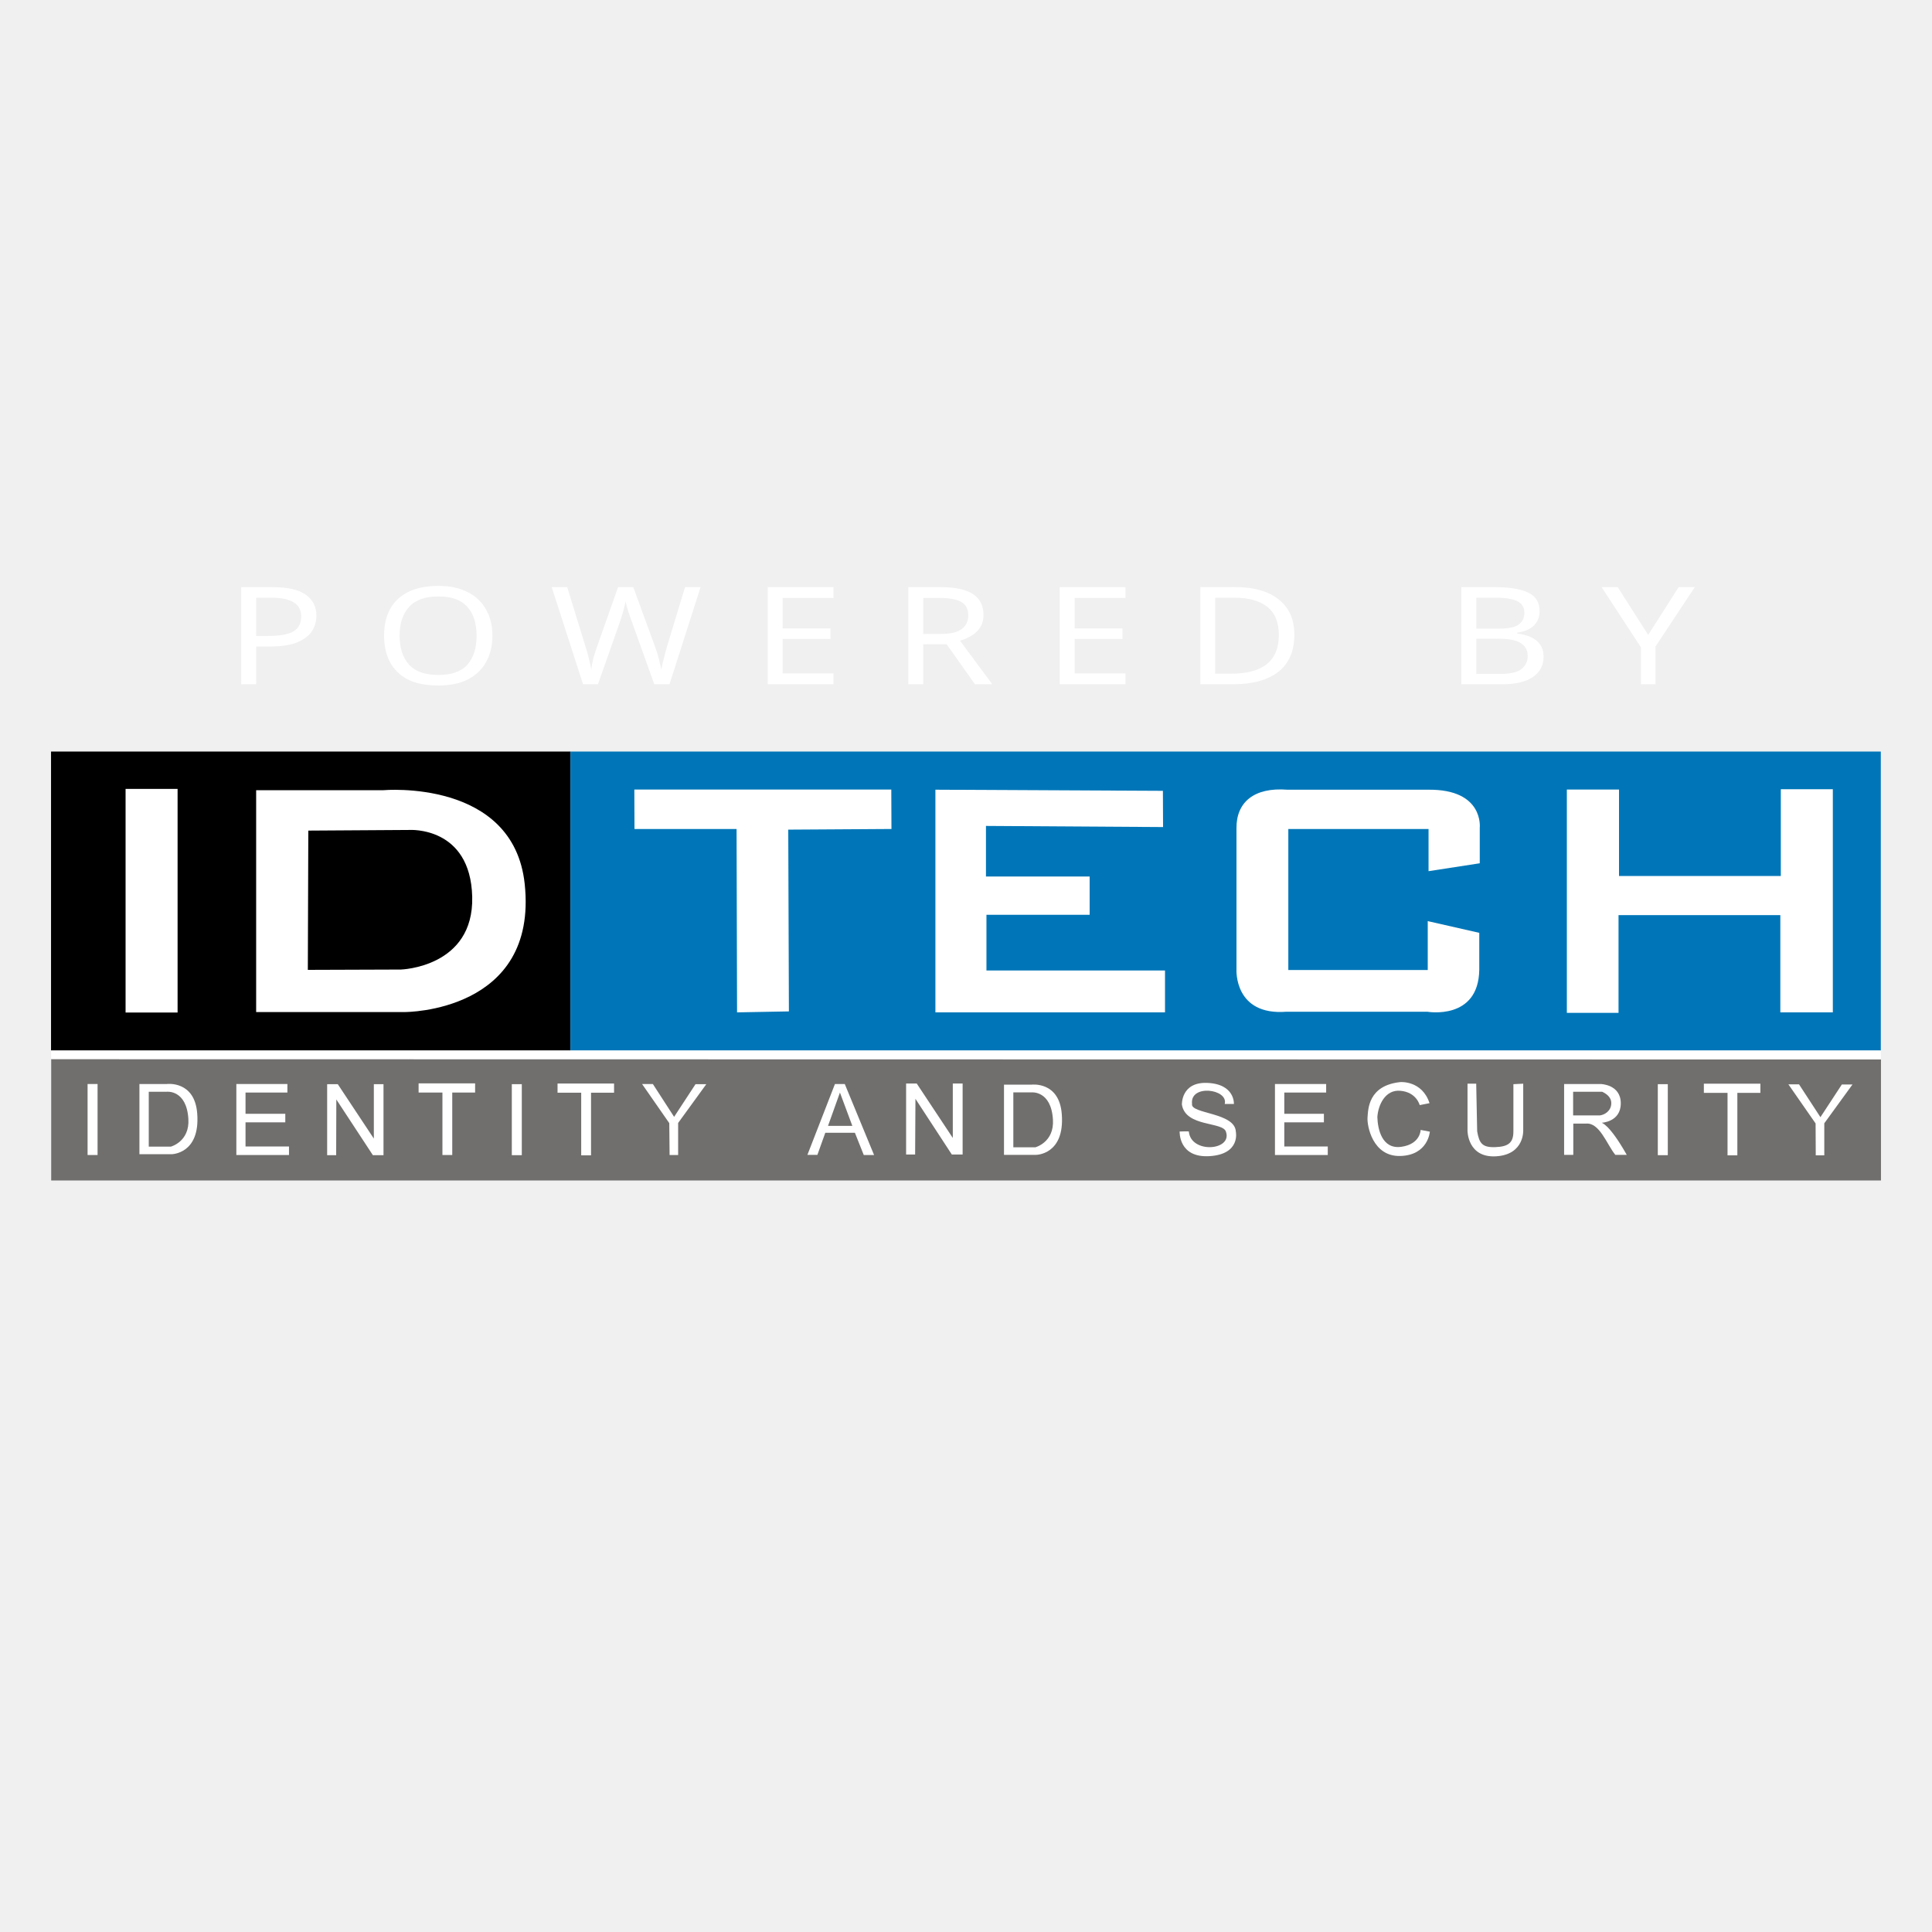
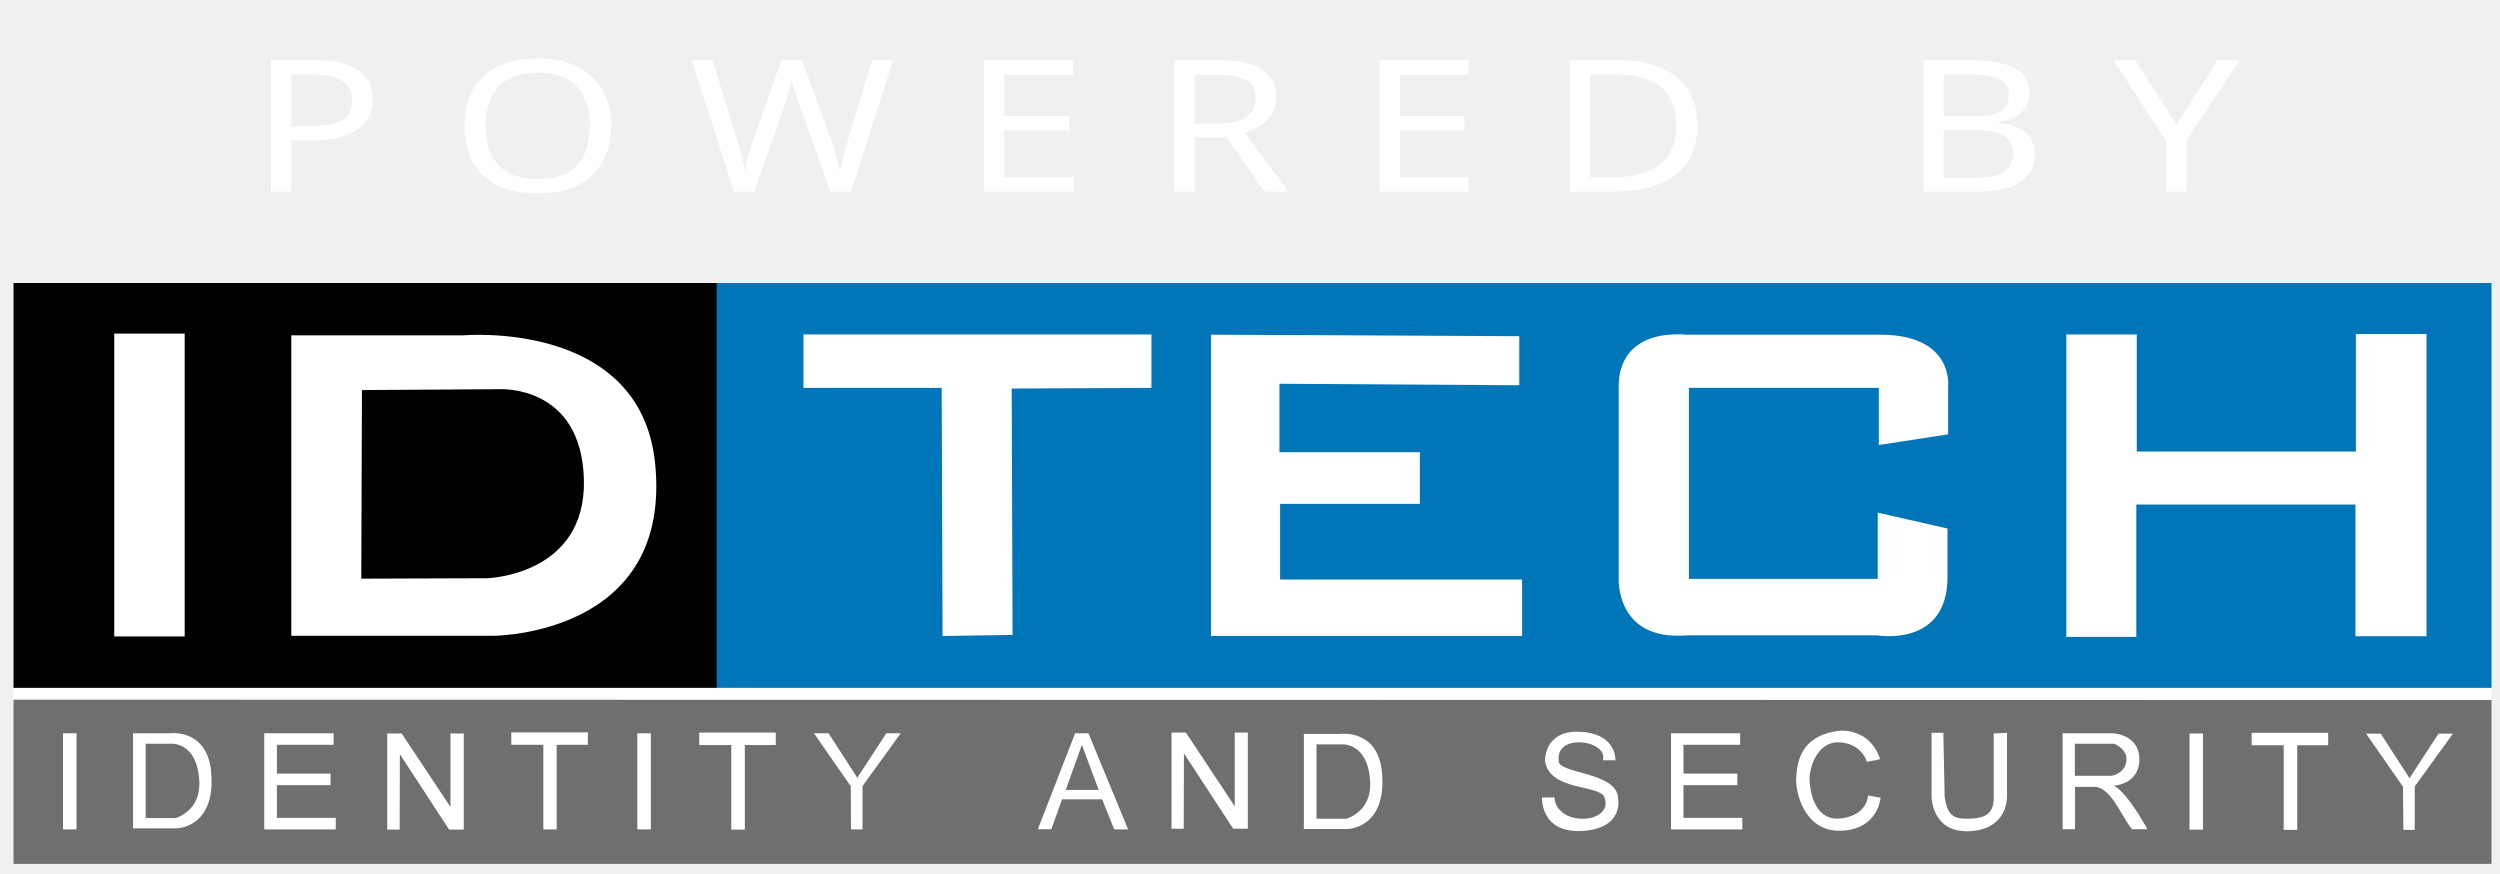
- <svg xmlns="http://www.w3.org/2000/svg" id="SVG" viewBox="0 0 120 120">
+ <svg xmlns="http://www.w3.org/2000/svg" id="SVG" viewBox="0 0 114.66 40.06">
  <defs>
    <style>
      .cls-1 {
        font-family: Menlo-Regular, Menlo;
        font-size: 8.43px;
        letter-spacing: .3em;
      }

      .cls-1, .cls-2 {
        fill: #fff;
      }

      .cls-3 {
        fill: #0076b8;
      }

      .cls-4 {
        fill: #716f6e;
      }
    </style>
  </defs>
  <g>
-     <rect id="ID" x="3.17" y="46.68" width="32.26" height="18.57" />
+     <rect id="ID" x=".62" y="12.98" width="32.26" height="18.57" />
    <g id="ID-2" data-name="ID">
-       <rect id="I" class="cls-2" x="7.8" y="49" width="3.23" height="13.89" />
-       <path id="D" class="cls-2" d="m23.82,49.08h-7.91v13.78s9.25,0,9.25,0c0,0,8.28.02,7.43-7.96-.7-6.54-8.77-5.82-8.77-5.82Zm1.07,11.14l-5.77.02.03-8.65,6.29-.04s3.78-.24,3.89,4.15-4.43,4.52-4.43,4.52Z" />
+       <rect id="I" class="cls-2" x="5.24" y="15.3" width="3.23" height="13.89" />
+       <path id="D" class="cls-2" d="m21.27,15.38h-7.91v13.78s9.25,0,9.25,0c0,0,8.28.02,7.43-7.96-.7-6.54-8.77-5.82-8.77-5.82Zm1.07,11.14l-5.77.02.03-8.65,6.29-.04s3.78-.24,3.89,4.15-4.43,4.52-4.43,4.52Z" />
    </g>
-     <rect id="TECH" class="cls-3" x="35.43" y="46.68" width="81.39" height="18.57" />
+     <rect id="TECH" class="cls-3" x="32.88" y="12.98" width="81.39" height="18.57" />
    <g id="TECH-2" data-name="TECH">
-       <polygon id="T" class="cls-2" points="39.4 49.04 55.36 49.04 55.37 51.49 48.96 51.53 49 62.82 45.78 62.88 45.75 51.49 39.41 51.49 39.4 49.04" />
-       <polygon id="E" class="cls-2" points="58.1 49.05 72.23 49.12 72.24 51.37 61.24 51.3 61.24 54.44 67.68 54.44 67.68 56.82 61.27 56.82 61.27 60.28 72.36 60.28 72.36 62.88 58.1 62.88 58.1 49.05" />
-       <path id="C" class="cls-2" d="m88.68,57.23v3.02h-8.66v-8.76h8.71v2.62l3.18-.49v-2.2s.28-2.41-3.21-2.37h-8.74c-2.06-.16-3.18.77-3.16,2.41v8.76s-.16,2.88,3.11,2.62h8.74s3.18.56,3.23-2.6v-2.3l-3.21-.73Z" />
-       <polygon id="H" class="cls-2" points="97.32 49.04 100.56 49.04 100.56 54.41 110.61 54.41 110.61 49.02 113.84 49.02 113.84 62.88 110.58 62.88 110.58 56.84 100.53 56.84 100.53 62.91 97.32 62.91 97.32 49.04" />
+       <polygon id="T" class="cls-2" points="36.85 15.34 52.81 15.34 52.81 17.79 46.4 17.82 46.44 29.12 43.23 29.17 43.19 17.79 36.85 17.79 36.85 15.34" />
+       <polygon id="E" class="cls-2" points="55.54 15.35 69.68 15.42 69.68 17.67 58.68 17.6 58.68 20.74 65.12 20.74 65.12 23.11 58.71 23.11 58.71 26.58 69.81 26.58 69.81 29.17 55.54 29.17 55.54 15.35" />
+       <path id="C" class="cls-2" d="m86.12,23.53v3.02h-8.66v-8.76h8.71v2.62l3.18-.49v-2.2s.28-2.41-3.21-2.37h-8.74c-2.06-.16-3.18.77-3.16,2.41v8.76s-.16,2.88,3.11,2.62h8.74s3.18.56,3.23-2.6v-2.3l-3.21-.73Z" />
+       <polygon id="H" class="cls-2" points="94.77 15.34 98 15.34 98 20.71 108.05 20.71 108.05 15.32 111.29 15.32 111.29 29.18 108.03 29.18 108.03 23.14 97.98 23.14 97.98 29.21 94.77 29.21 94.77 15.34" />
    </g>
-     <polygon id="Bottom" class="cls-4" points="3.18 65.78 3.18 73.32 116.83 73.32 116.83 65.8 3.18 65.78" />
+     <polygon id="Bottom" class="cls-4" points=".62 32.08 .62 39.62 114.27 39.62 114.27 32.1 .62 32.08" />
    <g id="Bottom_Text" data-name="Bottom Text">
-       <rect id="I-2" data-name="I" class="cls-2" x="5.44" y="67.33" width=".62" height="4.41" />
-       <path id="D-2" data-name="D" class="cls-2" d="m10.37,67.33h-1.71v4.36s1.99,0,1.99,0c0,0,1.79,0,1.6-2.52-.15-2.07-1.89-1.84-1.89-1.84Zm.24,3.89h-1.37v-3.41h1.12s1.23-.14,1.34,1.69c.09,1.41-1.09,1.72-1.09,1.72Z" />
-       <polygon id="E-2" data-name="E" class="cls-2" points="14.68 67.33 17.85 67.33 17.85 67.86 15.25 67.86 15.25 69.18 17.72 69.18 17.72 69.71 15.25 69.71 15.25 71.21 17.95 71.21 17.95 71.74 14.68 71.74 14.68 67.33" />
-       <polygon id="N" class="cls-2" points="20.32 67.34 20.98 67.34 23.22 70.72 23.22 67.34 23.82 67.34 23.82 71.75 23.16 71.75 20.89 68.29 20.88 71.75 20.32 71.75 20.32 67.34" />
-       <polygon id="T-2" data-name="T" class="cls-2" points="26 67.29 29.51 67.29 29.51 67.86 28.09 67.86 28.09 71.74 27.48 71.74 27.48 67.86 26 67.86 26 67.29" />
-       <rect id="I2" class="cls-2" x="31.79" y="67.34" width=".62" height="4.41" />
-       <polygon id="T2" class="cls-2" points="34.63 67.3 38.14 67.3 38.14 67.87 36.71 67.87 36.71 71.76 36.1 71.76 36.1 67.87 34.63 67.87 34.63 67.3" />
-       <polygon id="Y" class="cls-2" points="39.88 67.33 40.55 67.33 41.87 69.37 43.2 67.34 43.87 67.34 42.12 69.75 42.12 71.74 41.59 71.74 41.57 69.76 39.88 67.33" />
-       <path id="A" class="cls-2" d="m52.47,67.33h-.61l-1.71,4.4h.62l.49-1.37h1.84l.55,1.38h.64l-1.82-4.41Zm-1.04,2.6l.74-2.07.77,2.07h-1.51Z" />
-       <polygon id="N2" class="cls-2" points="56.28 67.3 56.94 67.3 59.18 70.68 59.18 67.3 59.79 67.3 59.79 71.71 59.12 71.71 56.86 68.25 56.84 71.71 56.28 71.71 56.28 67.3" />
-       <path id="D-3" data-name="D" class="cls-2" d="m64.07,67.37h-1.71v4.36s1.99,0,1.99,0c0,0,1.79,0,1.6-2.52-.15-2.07-1.89-1.84-1.89-1.84Zm.24,3.89h-1.37v-3.41h1.12s1.23-.14,1.34,1.69c.09,1.41-1.09,1.72-1.09,1.72Z" />
-       <path id="S" class="cls-2" d="m76.07,68.57c.24-.94-2.18-1.25-2.03,0-.11.62,2.67.52,2.72,1.72,0,0,.31,1.4-1.63,1.52s-1.86-1.53-1.86-1.53c0,0,.57-.02.57,0,.13,1.39,2.7,1.19,2.31.03-.15-.66-2.51-.28-2.74-1.7,0,0-.06-1.4,1.55-1.35,1.76.06,1.68,1.31,1.68,1.31h-.57Z" />
-       <polygon id="E3" class="cls-2" points="79.19 67.33 82.37 67.33 82.37 67.86 79.77 67.86 79.77 69.18 82.23 69.18 82.23 69.71 79.77 69.71 79.77 71.21 82.47 71.21 82.47 71.74 79.19 71.74 79.19 67.33" />
-       <path id="C-2" data-name="C" class="cls-2" d="m88.23,70.18l.58.11s-.1,1.46-1.83,1.51-2.08-1.89-2.04-2.39.03-1.99,2.04-2.2c0,0,1.35-.11,1.81,1.31l-.61.12s-.2-.81-1.21-.89c-.93-.08-1.37.88-1.42,1.63.02.74.28,2.02,1.49,1.85,1.2-.17,1.2-1.06,1.2-1.06Z" />
-       <path id="U" class="cls-2" d="m91.14,67.31h.55l.06,2.96c.13.74.31,1.01,1.13.98s1.12-.28,1.12-.98v-2.93l.61-.03v2.87s.1,1.53-1.68,1.64-1.78-1.58-1.78-1.58c0,0,0-2.94,0-2.93Z" />
-       <rect id="I3" class="cls-2" x="102.97" y="67.34" width=".62" height="4.41" />
-       <polygon id="T3" class="cls-2" points="105.83 67.31 109.34 67.31 109.34 67.88 107.91 67.88 107.91 71.76 107.3 71.76 107.3 67.88 105.83 67.88 105.83 67.31" />
-       <path id="R" class="cls-2" d="m99.45,69.74s1.22-.03,1.22-1.21-1.25-1.2-1.25-1.2h-2.27v4.4h.57v-1.94h.78c.85-.09,1.3,1.29,1.83,1.94h.71c-1.1-1.95-1.58-2-1.58-2Zm-1.74-.46v-1.47h1.8c.2.09.57.3.57.71,0,.49-.43.73-.71.76h-1.66Z" />
-       <polygon id="Y2" class="cls-2" points="111.08 67.35 111.74 67.35 113.07 69.39 114.4 67.36 115.06 67.36 113.31 69.77 113.31 71.76 112.78 71.76 112.77 69.78 111.08 67.35" />
+       <rect id="I-2" data-name="I" class="cls-2" x="2.89" y="33.63" width=".62" height="4.41" />
+       <path id="D-2" data-name="D" class="cls-2" d="m7.81,33.63h-1.71v4.36s1.99,0,1.99,0c0,0,1.79,0,1.6-2.52-.15-2.07-1.89-1.84-1.89-1.84Zm.24,3.89h-1.37v-3.41h1.12s1.23-.14,1.34,1.69c.09,1.41-1.09,1.72-1.09,1.72Z" />
+       <polygon id="E-2" data-name="E" class="cls-2" points="12.12 33.63 15.3 33.63 15.3 34.16 12.7 34.16 12.7 35.48 15.16 35.48 15.16 36.01 12.7 36.01 12.7 37.51 15.4 37.51 15.4 38.04 12.12 38.04 12.12 33.63" />
+       <polygon id="N" class="cls-2" points="17.76 33.64 18.42 33.64 20.66 37.01 20.66 33.64 21.27 33.64 21.27 38.05 20.6 38.05 18.34 34.59 18.33 38.05 17.76 38.05 17.76 33.64" />
+       <polygon id="T-2" data-name="T" class="cls-2" points="23.45 33.59 26.96 33.59 26.96 34.16 25.53 34.16 25.53 38.04 24.92 38.04 24.92 34.16 23.45 34.16 23.45 33.59" />
+       <rect id="I2" class="cls-2" x="29.23" y="33.63" width=".62" height="4.41" />
+       <polygon id="T2" class="cls-2" points="32.07 33.6 35.58 33.6 35.58 34.17 34.16 34.17 34.16 38.05 33.54 38.05 33.54 34.17 32.07 34.17 32.07 33.6" />
+       <polygon id="Y" class="cls-2" points="37.33 33.63 38 33.63 39.32 35.67 40.65 33.63 41.31 33.63 39.56 36.05 39.56 38.04 39.03 38.04 39.02 36.06 37.33 33.63" />
+       <path id="A" class="cls-2" d="m49.92,33.63h-.61l-1.71,4.4h.62l.49-1.37h1.84l.55,1.38h.64l-1.82-4.41Zm-1.04,2.6l.74-2.07.77,2.07h-1.51Z" />
+       <polygon id="N2" class="cls-2" points="53.73 33.6 54.39 33.6 56.63 36.98 56.63 33.6 57.23 33.6 57.23 38.01 56.56 38.01 54.3 34.55 54.29 38.01 53.73 38.01 53.73 33.6" />
+       <path id="D-3" data-name="D" class="cls-2" d="m61.51,33.66h-1.71v4.36s1.99,0,1.99,0c0,0,1.79,0,1.6-2.52-.15-2.07-1.89-1.84-1.89-1.84Zm.24,3.89h-1.37v-3.41h1.12s1.23-.14,1.34,1.69c.09,1.41-1.09,1.72-1.09,1.72Z" />
+       <path id="S" class="cls-2" d="m73.52,34.87c.24-.94-2.18-1.25-2.03,0-.11.62,2.67.52,2.72,1.72,0,0,.31,1.4-1.63,1.52s-1.86-1.53-1.86-1.53c0,0,.57-.02.57,0,.13,1.39,2.7,1.19,2.31.03-.15-.66-2.51-.28-2.74-1.7,0,0-.06-1.4,1.55-1.35,1.76.06,1.68,1.31,1.68,1.31h-.57Z" />
+       <polygon id="E3" class="cls-2" points="76.64 33.63 79.81 33.63 79.81 34.16 77.21 34.16 77.21 35.48 79.68 35.48 79.68 36.01 77.21 36.01 77.21 37.51 79.91 37.51 79.91 38.04 76.64 38.04 76.64 33.63" />
+       <path id="C-2" data-name="C" class="cls-2" d="m85.67,36.48l.58.11s-.1,1.46-1.83,1.51-2.08-1.89-2.04-2.39.03-1.99,2.04-2.2c0,0,1.35-.11,1.81,1.31l-.61.12s-.2-.81-1.21-.89c-.93-.08-1.37.88-1.42,1.63.02.74.28,2.02,1.49,1.85,1.2-.17,1.2-1.06,1.2-1.06Z" />
+       <path id="U" class="cls-2" d="m88.58,33.61h.55l.06,2.96c.13.74.31,1.01,1.13.98s1.12-.28,1.12-.98v-2.93l.61-.03v2.87s.1,1.53-1.68,1.64-1.78-1.58-1.78-1.58c0,0,0-2.94,0-2.93Z" />
+       <rect id="I3" class="cls-2" x="100.42" y="33.64" width=".62" height="4.41" />
+       <polygon id="T3" class="cls-2" points="103.27 33.61 106.78 33.61 106.78 34.18 105.36 34.18 105.36 38.06 104.74 38.06 104.74 34.18 103.27 34.18 103.27 33.61" />
+       <path id="R" class="cls-2" d="m96.9,36.04s1.22-.03,1.22-1.21-1.25-1.2-1.25-1.2h-2.27v4.4h.57v-1.94h.78c.85-.09,1.3,1.29,1.83,1.94h.71c-1.1-1.95-1.58-2-1.58-2Zm-1.74-.46v-1.47h1.8c.2.09.57.3.57.71,0,.49-.43.73-.71.76h-1.66Z" />
+       <polygon id="Y2" class="cls-2" points="108.52 33.65 109.19 33.65 110.51 35.69 111.84 33.65 112.5 33.65 110.75 36.07 110.75 38.06 110.23 38.06 110.21 36.08 108.52 33.65" />
    </g>
-     <polygon class="cls-2" points="3.17 65.25 3.18 65.78 116.83 65.8 116.82 65.25 3.17 65.25" />
+     <polygon class="cls-2" points=".62 31.55 .62 32.08 114.27 32.1 114.26 31.55 .62 31.55" />
  </g>
-   <text class="cls-1" transform="translate(14 42.5) scale(1.21 1)">
+   <text class="cls-1" transform="translate(11.45 8.79) scale(1.21 1)">
    <tspan x="0" y="0">POWERED BY</tspan>
  </text>
</svg>
